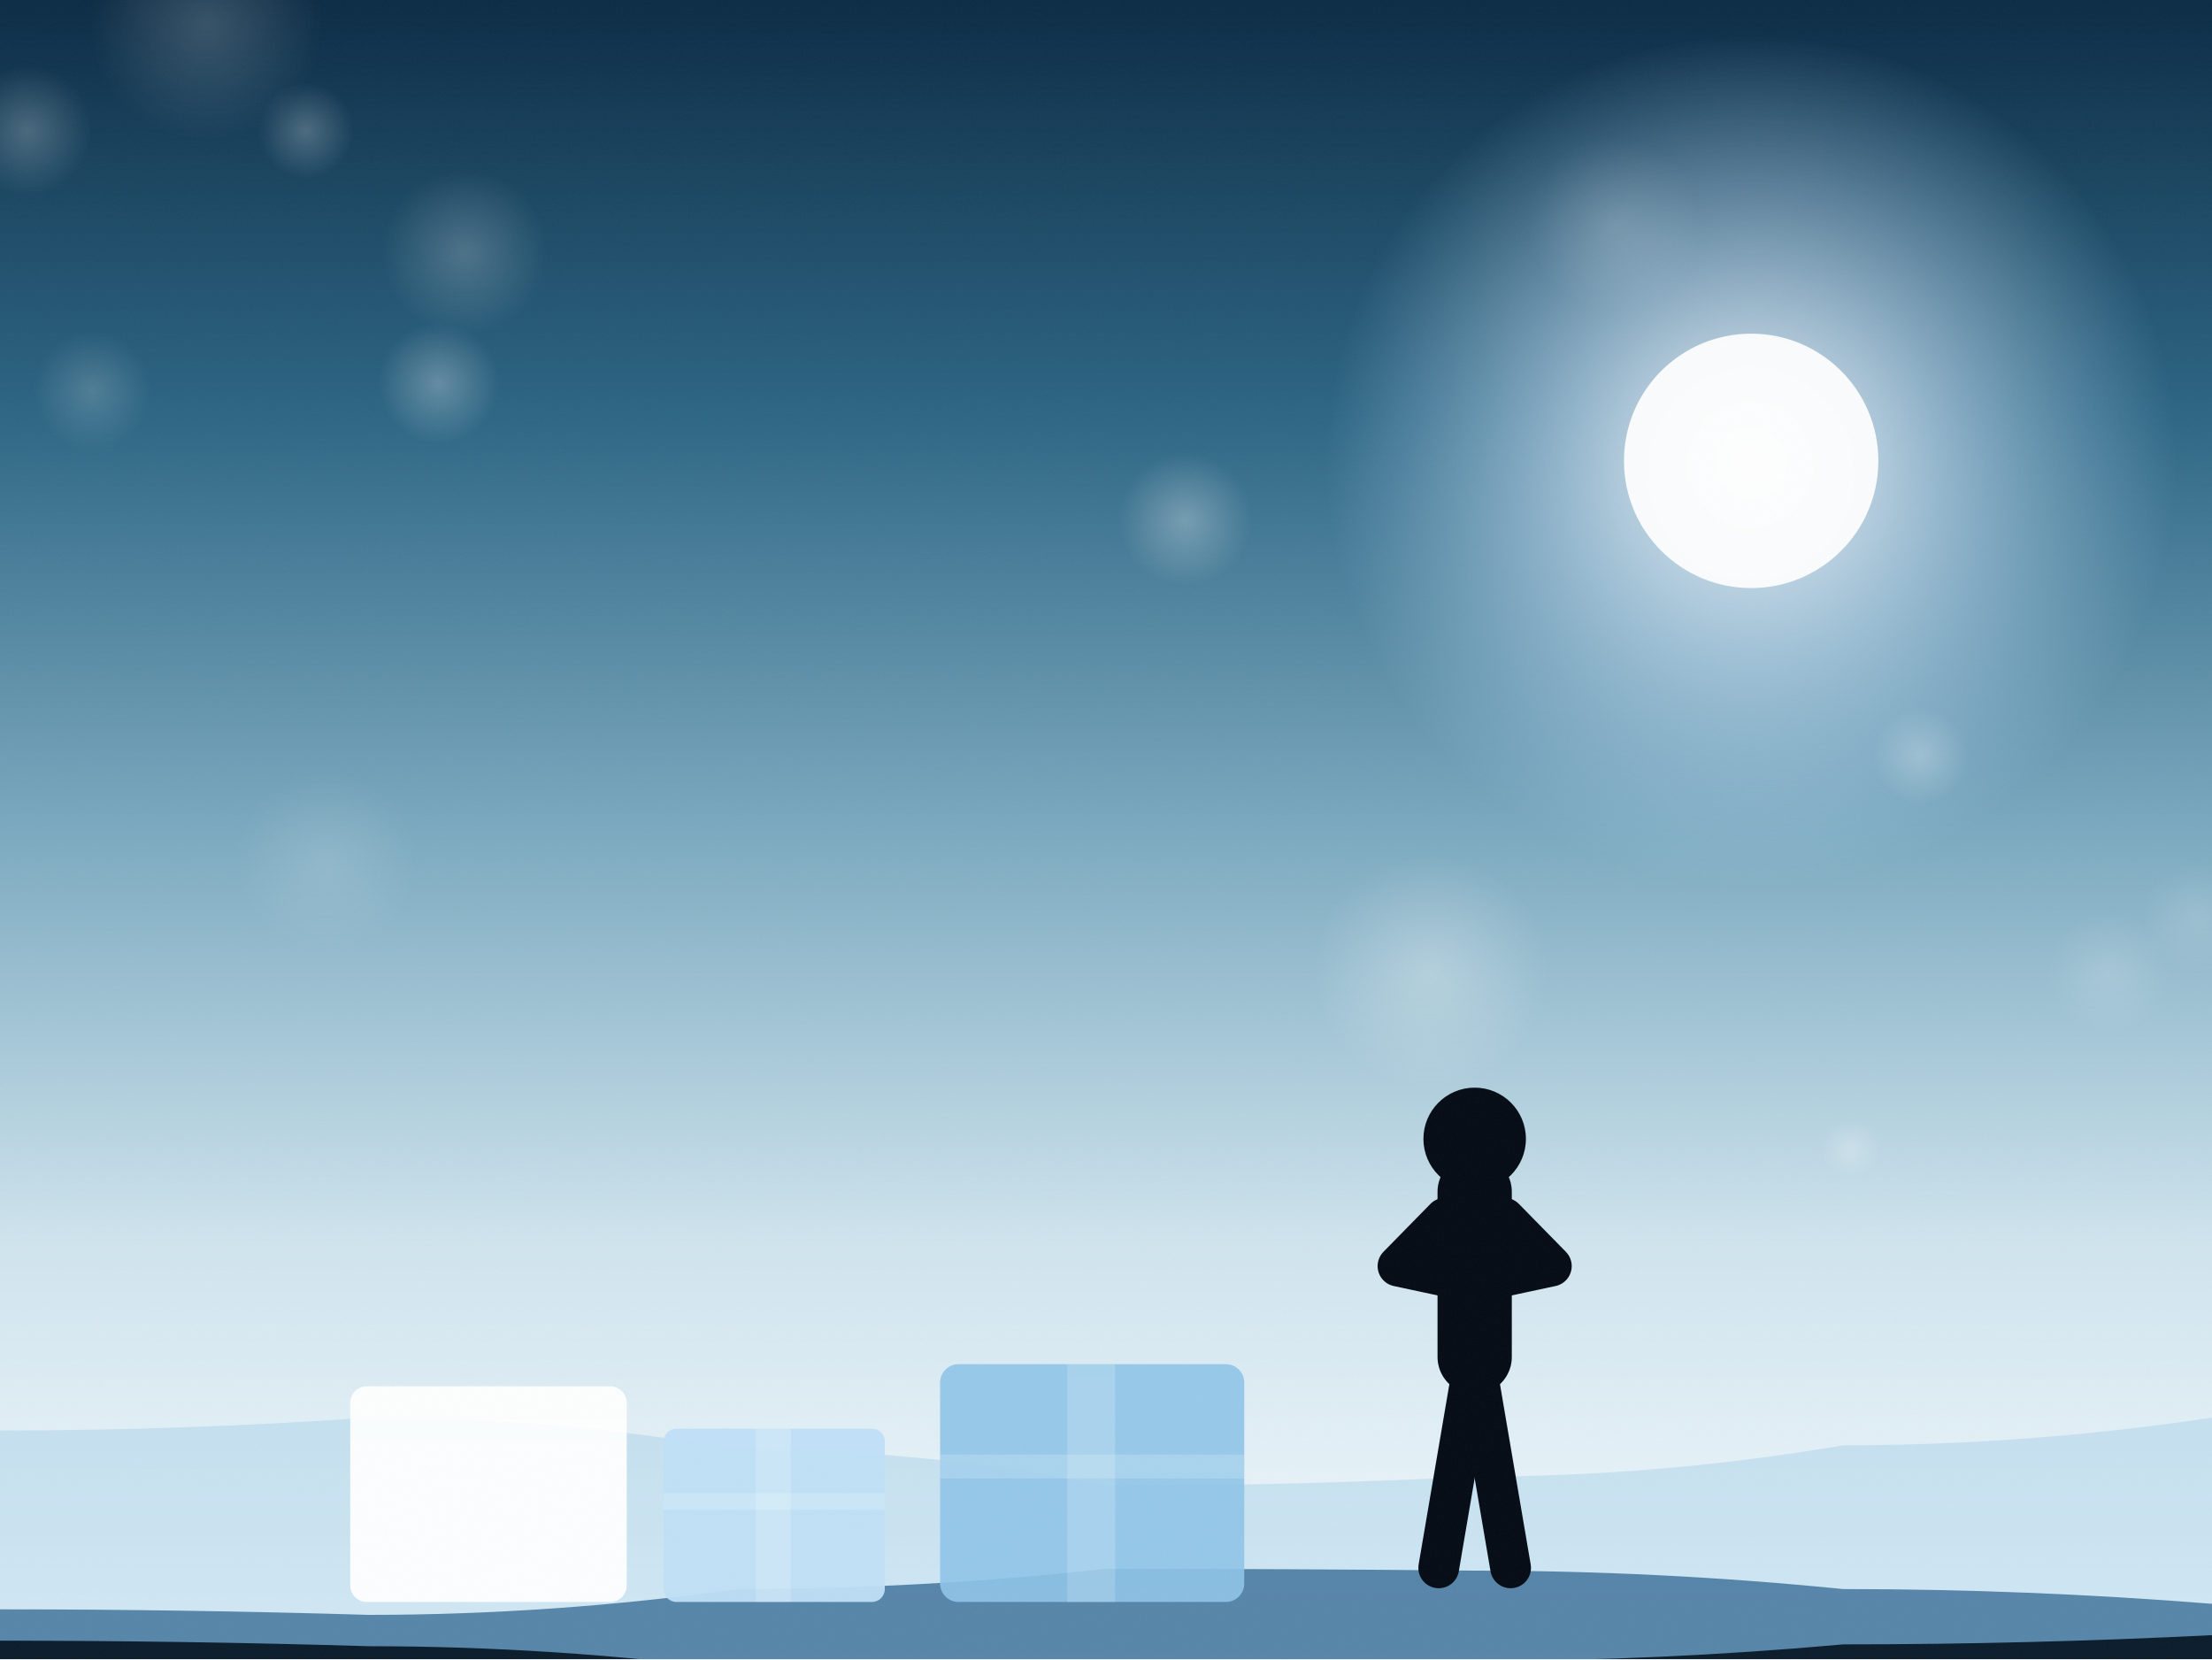
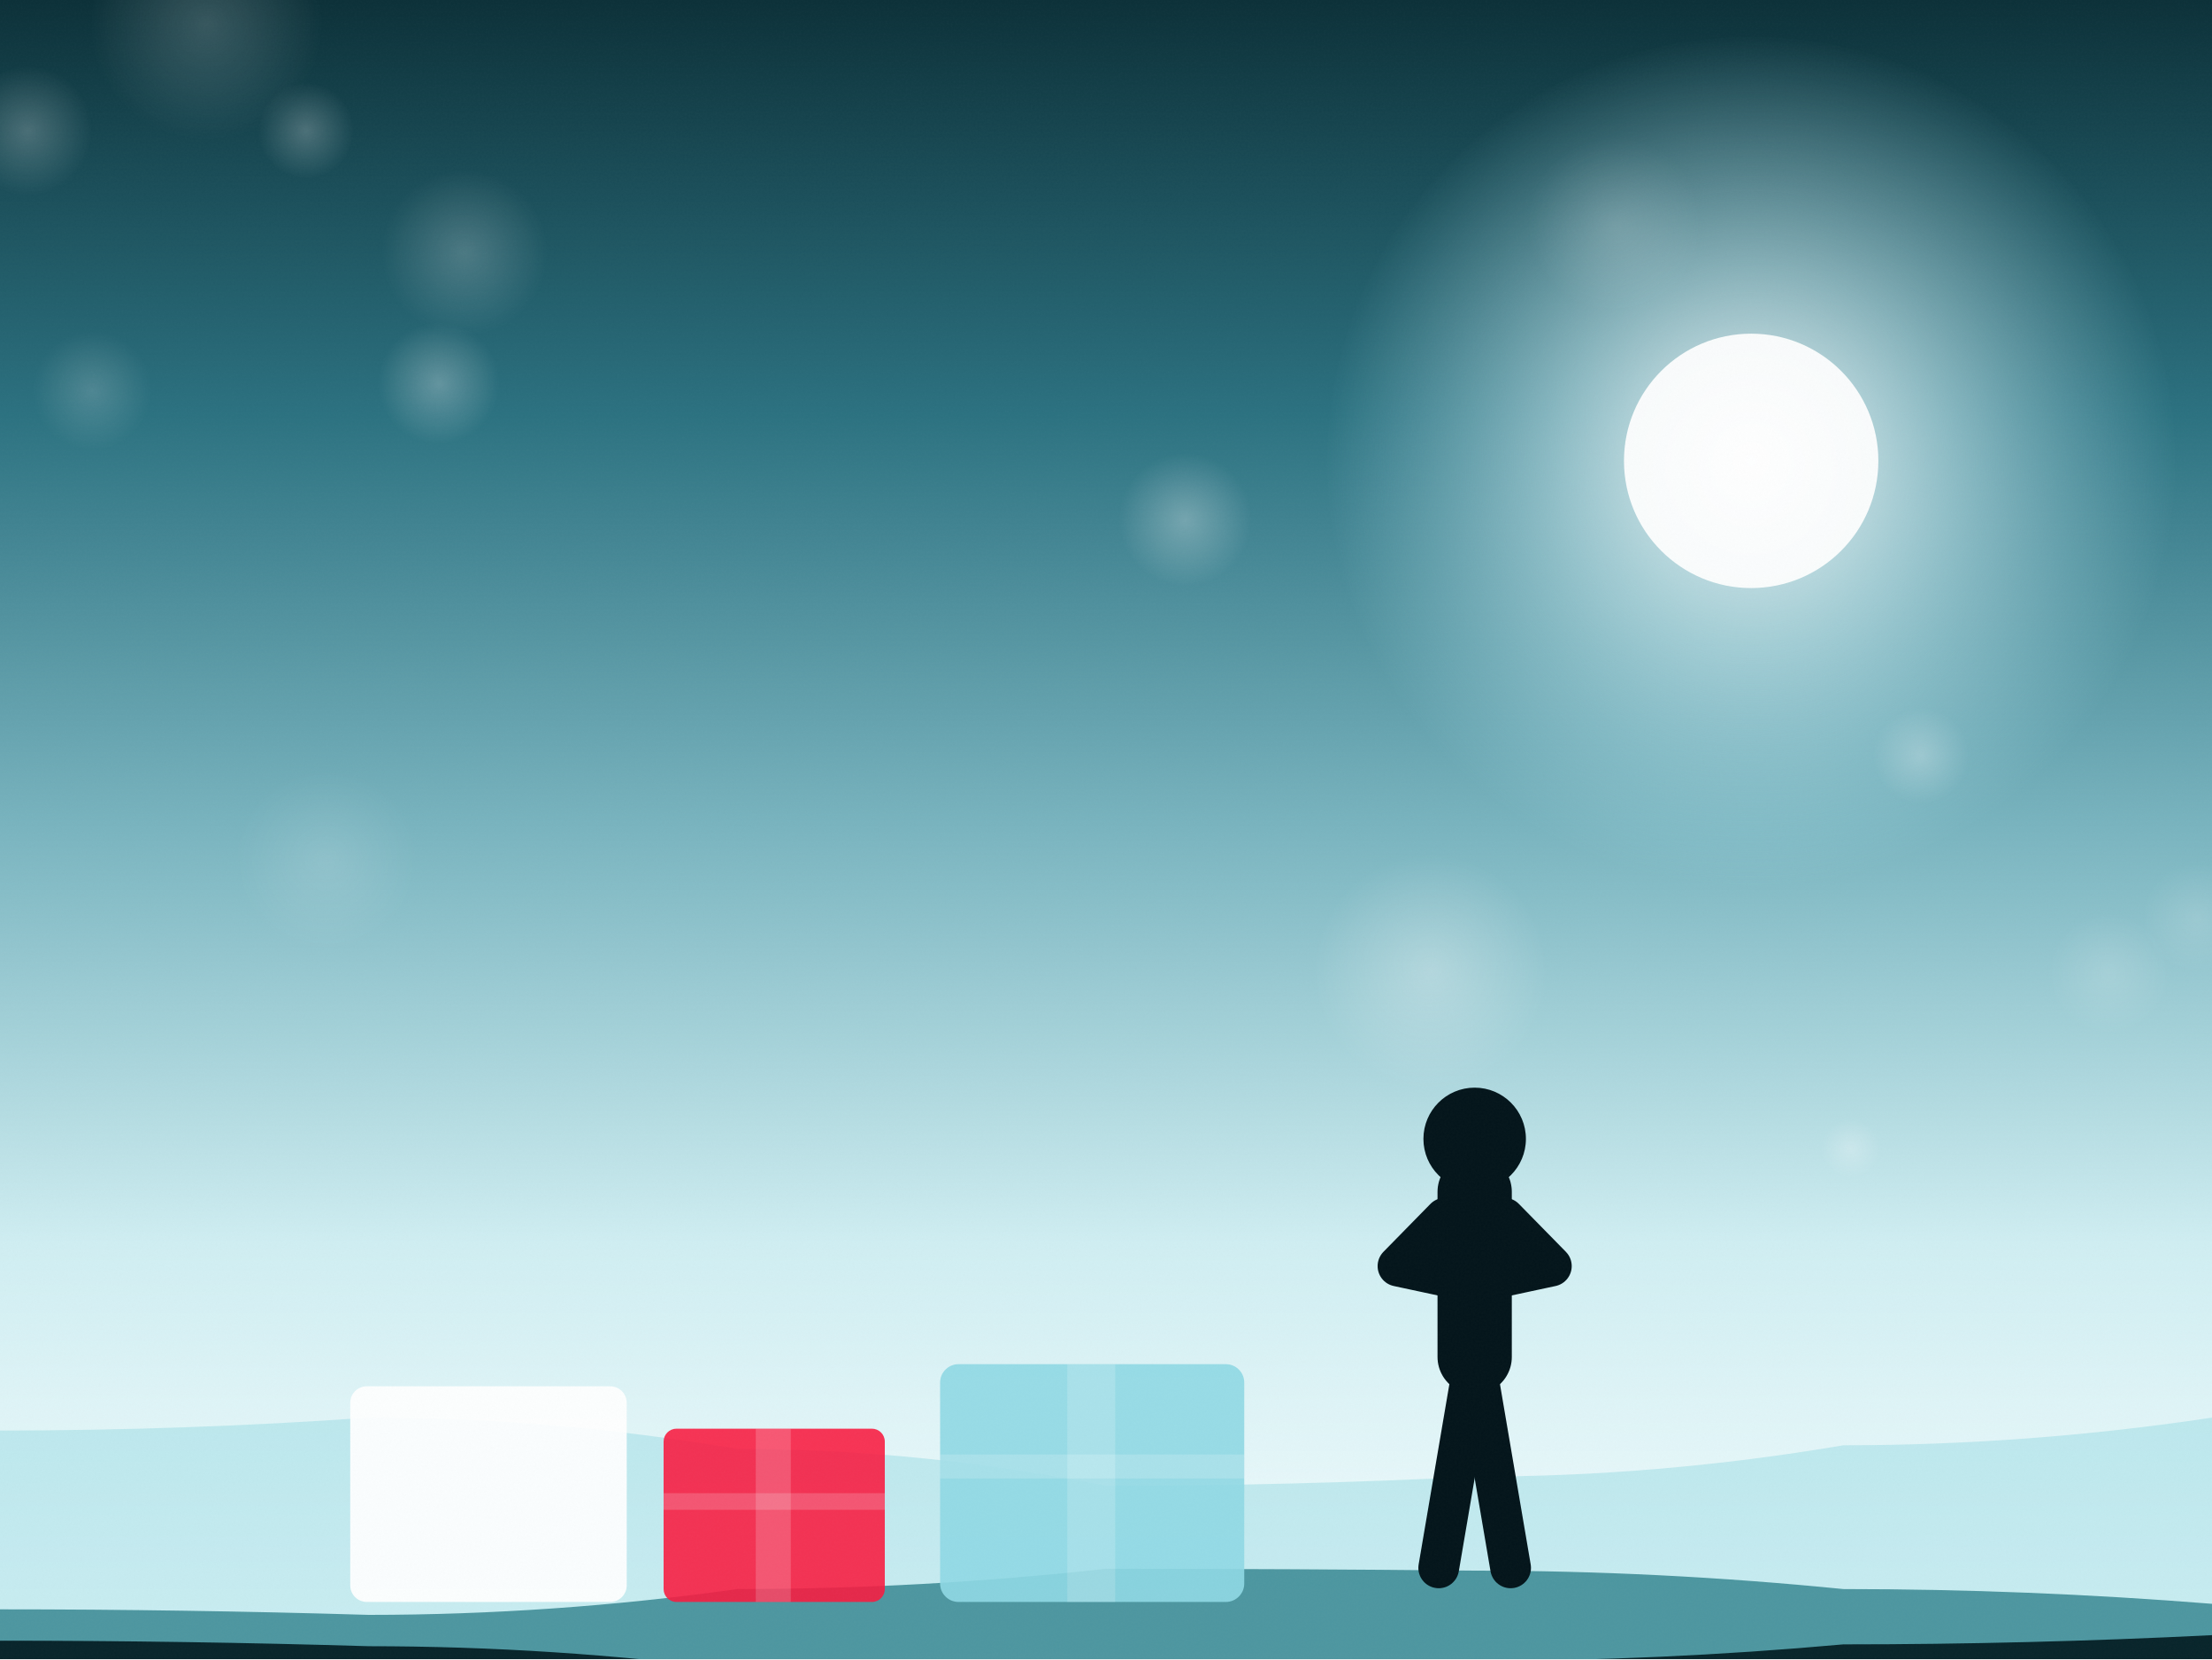
<svg xmlns="http://www.w3.org/2000/svg" viewBox="0 0 1200 900" width="1200" height="900" role="img" preserveAspectRatio="xMidYMid slice">
  <defs>
    <linearGradient id="card1_sky" x1="0" y1="0" x2="0" y2="1">
-       <stop offset="0.00" stop-color="#0c2c45" />
-       <stop offset="0.25" stop-color="#2d6684" />
-       <stop offset="0.50" stop-color="#7ba9bf" />
-       <stop offset="0.75" stop-color="#cfe4ee" />
-       <stop offset="1.00" stop-color="#f6fbfe" />
+       <stop offset="0.00" stop-color="#0b3038" />
+       <stop offset="0.25" stop-color="#2b7180" />
+       <stop offset="0.50" stop-color="#79b4bf" />
+       <stop offset="0.75" stop-color="#cfeef2" />
+       <stop offset="1.00" stop-color="#f6fdfe" />
    </linearGradient>
    <radialGradient id="card1_sun">
      <stop offset="0" stop-color="#ffffff" stop-opacity=".96" />
-       <stop offset=".45" stop-color="#dceeff" stop-opacity=".55" />
-       <stop offset="1" stop-color="#b9dcf7" stop-opacity="0" />
+       <stop offset=".45" stop-color="#dcf7fb" stop-opacity=".55" />
+       <stop offset="1" stop-color="#b9eaf3" stop-opacity="0" />
    </radialGradient>
    <radialGradient id="card1_bok">
      <stop offset="0" stop-color="#ffffff" stop-opacity=".55" />
      <stop offset="1" stop-color="#ffffff" stop-opacity="0" />
    </radialGradient>
    <filter id="card1_gr" x="0" y="0" width="100%" height="100%">
      <feTurbulence type="fractalNoise" baseFrequency="0.9" numOctaves="3" stitchTiles="stitch" />
      <feColorMatrix type="saturate" values="0" />
      <feComponentTransfer>
        <feFuncA type="linear" slope="0.5" />
      </feComponentTransfer>
    </filter>
    <filter id="card1_soft" x="-20%" y="-20%" width="140%" height="140%">
      <feGaussianBlur stdDeviation="14" />
    </filter>
  </defs>
  <rect width="1200" height="900" fill="url(#card1_sky)" />
  <circle cx="950" cy="250" r="230" fill="url(#card1_sun)" />
  <circle cx="950" cy="250" r="69" fill="#ffffff" opacity=".92" />
  <circle cx="15" cy="71" r="35" fill="url(#card1_bok)" opacity="0.40" />
  <circle cx="166" cy="71" r="26" fill="url(#card1_bok)" opacity="0.42" />
  <circle cx="177" cy="467" r="49" fill="url(#card1_bok)" opacity="0.22" />
  <circle cx="643" cy="282" r="36" fill="url(#card1_bok)" opacity="0.50" />
  <circle cx="112" cy="13" r="63" fill="url(#card1_bok)" opacity="0.31" />
  <circle cx="238" cy="208" r="33" fill="url(#card1_bok)" opacity="0.49" />
  <circle cx="252" cy="137" r="45" fill="url(#card1_bok)" opacity="0.36" />
  <circle cx="1144" cy="528" r="33" fill="url(#card1_bok)" opacity="0.25" />
  <circle cx="1004" cy="623" r="16" fill="url(#card1_bok)" opacity="0.42" />
  <circle cx="1042" cy="410" r="26" fill="url(#card1_bok)" opacity="0.43" />
  <circle cx="876" cy="122" r="47" fill="url(#card1_bok)" opacity="0.25" />
  <circle cx="50" cy="212" r="32" fill="url(#card1_bok)" opacity="0.31" />
  <circle cx="776" cy="527" r="64" fill="url(#card1_bok)" opacity="0.49" />
  <circle cx="1192" cy="498" r="30" fill="url(#card1_bok)" opacity="0.24" />
-   <path d="M0,900 L0,776 Q100,776 200,769 Q300,769 400,786 Q500,786 600,806 Q700,806 800,801 Q900,801 1000,784 Q1100,784 1200,769 L1200,900 Z" fill="#9ccbe6" opacity="0.4" />
-   <path d="M0,900 L0,873 Q100,873 200,876 Q300,876 400,862 Q500,862 600,851 Q700,851 800,852 Q900,852 1000,862 Q1100,862 1200,870 L1200,900 Z" fill="#2f6690" opacity="0.75" />
-   <path d="M0,900 L0,890 Q100,890 200,893 Q300,893 400,906 Q500,906 600,905 Q700,905 800,901 Q900,901 1000,892 Q1100,892 1200,887 L1200,900 Z" fill="#0b1c2c" opacity="1" />
+   <path d="M0,900 L0,776 Q100,776 200,769 Q300,769 400,786 Q500,786 600,806 Q700,806 800,801 Q900,801 1000,784 Q1100,784 1200,769 L1200,900 Z" fill="#88d5de" opacity="0.4" />
+   <path d="M0,900 L0,873 Q100,873 200,876 Q300,876 400,862 Q500,862 600,851 Q700,851 800,852 Q900,852 1000,862 Q1100,862 1200,870 L1200,900 Z" fill="#247a85" opacity="0.75" />
+   <path d="M0,900 L0,890 Q100,890 200,893 Q300,893 400,906 Q500,906 600,905 Q700,905 800,901 Q900,901 1000,892 Q1100,892 1200,887 L1200,900 Z" fill="#07242a" opacity="1" />
  <g opacity="0.92">
    <rect x="190" y="752" width="150" height="117" rx="9" fill="#ffffff" />
    <rect x="253" y="752" width="24" height="117" fill="#ffffff" opacity=".18" />
    <rect x="190" y="796" width="150" height="12" fill="#ffffff" opacity=".18" />
  </g>
-   <g opacity="0.95">
-     <rect x="360" y="775" width="120" height="94" rx="7" fill="#bfe0f7" />
+   <g opacity="0.88">
+     <rect x="360" y="775" width="120" height="94" rx="7" fill="#f9193e" />
    <rect x="410" y="775" width="19" height="94" fill="#ffffff" opacity=".18" />
    <rect x="360" y="810" width="120" height="9" fill="#ffffff" opacity=".18" />
  </g>
  <g opacity="0.9">
-     <rect x="510" y="740" width="165" height="129" rx="10" fill="#8fc4e8" />
+     <rect x="510" y="740" width="165" height="129" rx="10" fill="#8fd8e4" />
    <rect x="579" y="740" width="26" height="129" fill="#ffffff" opacity=".18" />
    <rect x="510" y="789" width="165" height="13" fill="#ffffff" opacity=".18" />
  </g>
-   <g fill="#050c16" stroke="#050c16" opacity="1.0" stroke-linecap="round" stroke-linejoin="round">
+   <g fill="#03141a" stroke="#03141a" opacity="1.0" stroke-linecap="round" stroke-linejoin="round">
    <circle cx="800.0" cy="617.8" r="27.3" />
    <line x1="800.0" y1="646.5" x2="800.0" y2="736.1" stroke-width="40.3" />
    <path d="M783.9,660.8 L758.4,686.8 L794.8,694.6" fill="none" stroke-width="22.1" />
    <path d="M816.1,660.8 L841.6,686.8 L805.2,694.6" fill="none" stroke-width="22.1" />
    <line x1="800.0" y1="736.1" x2="780.5" y2="850.5" stroke-width="22.1" />
    <line x1="800.0" y1="736.1" x2="819.5" y2="850.5" stroke-width="22.1" />
  </g>
  <rect width="1200" height="900" filter="url(#card1_gr)" opacity="0.055" />
</svg>
